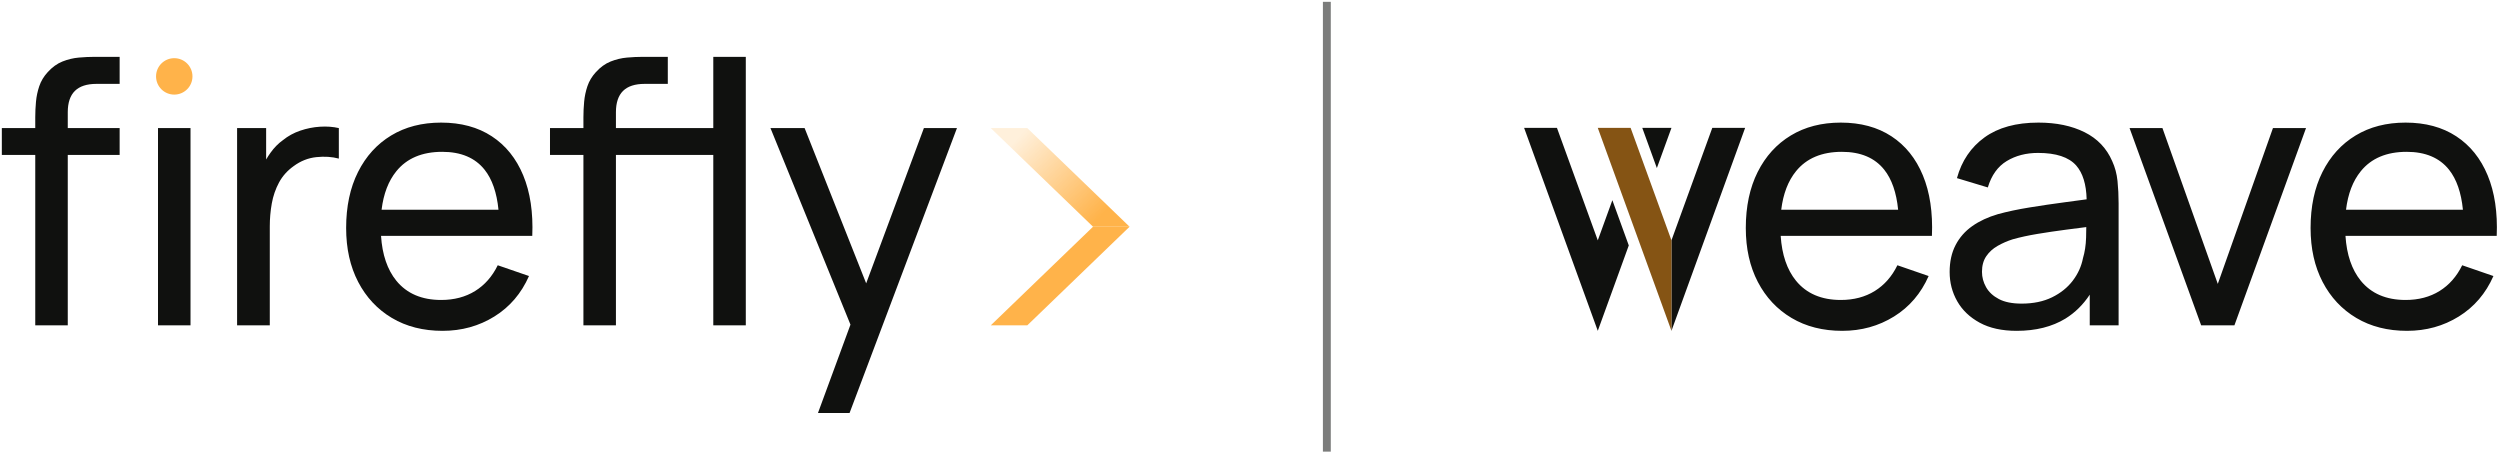
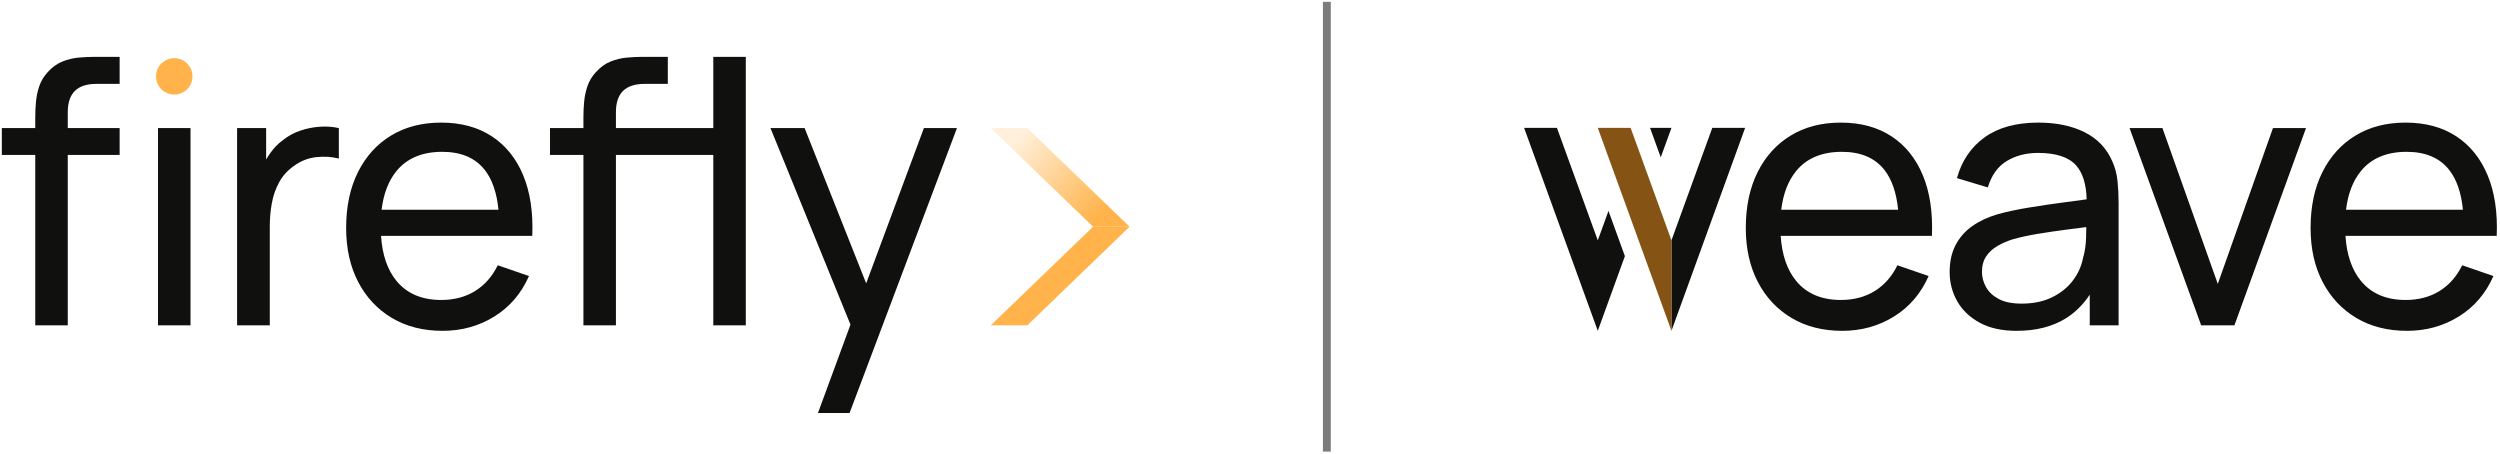
<svg xmlns="http://www.w3.org/2000/svg" role="img" aria-labelledby="title desc" viewBox="5 -178.12 1368.66 248.25">
  <svg x="5" y="-148" width="619.4" height="197" viewBox="5 -148 619.4 197">
    <defs>
      <linearGradient id="weave-lockup-trail" gradientUnits="userSpaceOnUse" x1="567.4" y1="-108" x2="623.4" y2="-54">
        <stop offset="0" stop-color="#ffb34a" stop-opacity="0.2" />
        <stop offset="0.8" stop-color="#ffb34a" stop-opacity="1" />
      </linearGradient>
    </defs>
    <path d="M24.3 0L24.3 -93.3L6 -93.3L6 -108L24.3 -108L24.3 -113.9Q24.3 -118.1 24.7 -122.45Q25.1 -126.8 26.5 -130.95Q27.9 -135.1 31.1 -138.6Q34.8 -142.7 39.2 -144.45Q43.6 -146.2 48.15 -146.6Q52.7 -147 56.8 -147L70.5 -147L70.5 -132.2L57.8 -132.2Q49.9 -132.2 46 -128.35Q42.1 -124.5 42.1 -116.7L42.1 -108L70.5 -108L70.5 -93.3L42.1 -93.3L42.1 0ZM91.5 0L91.5 -108L109.3 -108L109.3 0ZM134.8 0L134.8 -108L150.7 -108L150.7 -90.8Q151.8 -92.7 153.1 -94.5Q156.1 -98.7 159.9 -101.4Q164.1 -104.8 169.4 -106.6Q174.7 -108.4 180.2 -108.75Q185.7 -109.1 190.5 -108L190.5 -91.3Q184.9 -92.8 178.2 -92.1Q171.5 -91.4 165.8 -87.2Q160.6 -83.5 157.75 -78.2Q154.9 -72.9 153.8 -66.75Q152.7 -60.6 152.7 -54.2L152.7 0ZM247.3 3Q231.4 3 219.55 -4.05Q207.7 -11.1 201.1 -23.75Q194.5 -36.4 194.5 -53.3Q194.5 -71 201 -83.95Q207.5 -96.9 219.15 -103.95Q230.8 -111 246.5 -111Q262.8 -111 274.25 -103.5Q285.7 -96 291.45 -82.1Q297.2 -68.2 296.4 -49L213.6 -49Q214.6 -33.5 222 -24.4Q230.6 -13.9 246.5 -13.9Q257.2 -13.9 265.1 -18.8Q273 -23.7 277.5 -32.9L294.6 -27Q288.3 -12.7 275.65 -4.85Q263 3 247.3 3ZM277.9 -63.3Q276.5 -77.4 270.3 -85.2Q262.5 -95 247.1 -95Q230.6 -95 222 -84.4Q215.5 -76.4 213.9 -63.3ZM324.4 0L324.4 -93.3L306.1 -93.3L306.1 -108L324.4 -108L324.4 -113.9Q324.4 -118.1 324.8 -122.45Q325.2 -126.8 326.6 -130.95Q328 -135.1 331.2 -138.6Q334.9 -142.7 339.3 -144.45Q343.7 -146.2 348.25 -146.6Q352.8 -147 356.9 -147L370.6 -147L370.6 -132.2L357.9 -132.2Q350 -132.2 346.1 -128.35Q342.2 -124.5 342.2 -116.7L342.2 -108L395.5 -108L395.5 -147L413.3 -147L413.3 0L395.5 0L395.5 -93.3L342.2 -93.3L342.2 0ZM452.8 48L470.6 -0.4L426.8 -108L445.5 -108L479.2 -23L510.8 -108L528.9 -108L470.1 48Z" fill="#10110f" />
    <circle cx="100.4" cy="-136.3" r="9.97" fill="#ffb34a" />
    <path d="M567.4 -108L623.4 -54L603.4 -54L547.4 -108Z" fill="url(#weave-lockup-trail)" />
    <path d="M623.4 -54L567.4 0L547.4 0L603.4 -54Z" fill="#ffb34a" />
  </svg>
  <path d="M731.4 -177.12V69.13" stroke="#10110f" stroke-width="4.32" stroke-opacity="0.55" stroke-linecap="butt" />
-   <path class="weave-ink" d="M839.4 -108.1L879.73 3L879.73 -46.53L857.38 -108.1ZM912.07 -86.11L920.06 -108.1L904.09 -108.1ZM879.73 -46.53L879.73 3L896.7 -43.76L887.71 -68.52ZM920.06 -46.53L920.06 3L960.39 -108.1L942.41 -108.1ZM1013.56 3Q997.66 3 985.81 -4.05Q973.96 -11.1 967.36 -23.75Q960.76 -36.4 960.76 -53.3Q960.76 -71 967.26 -83.95Q973.76 -96.9 985.41 -103.95Q997.06 -111 1012.76 -111Q1029.06 -111 1040.51 -103.5Q1051.96 -96 1057.71 -82.1Q1063.46 -68.2 1062.66 -49L979.86 -49Q980.86 -33.5 988.26 -24.4Q996.86 -13.9 1012.76 -13.9Q1023.46 -13.9 1031.36 -18.8Q1039.26 -23.7 1043.76 -32.9L1060.86 -27Q1054.56 -12.7 1041.91 -4.85Q1029.26 3 1013.56 3ZM1044.16 -63.3Q1042.76 -77.4 1036.56 -85.2Q1028.76 -95 1013.36 -95Q996.86 -95 988.26 -84.4Q981.76 -76.4 980.16 -63.3ZM1109.06 3Q1096.96 3 1088.81 -1.45Q1080.66 -5.9 1076.51 -13.2Q1072.36 -20.5 1072.36 -29.2Q1072.36 -37.7 1075.61 -43.95Q1078.86 -50.2 1084.76 -54.35Q1090.66 -58.5 1098.86 -60.9Q1106.56 -63 1116.11 -64.55Q1125.66 -66.1 1135.46 -67.4Q1141.66 -68.2 1147.36 -69Q1147.06 -81.3 1141.66 -87.5Q1135.56 -94.4 1120.76 -94.4Q1110.96 -94.4 1103.61 -89.95Q1096.26 -85.5 1093.26 -75.5L1076.36 -80.6Q1080.26 -94.8 1091.46 -102.9Q1102.66 -111 1120.96 -111Q1135.66 -111 1146.21 -105.75Q1156.76 -100.5 1161.36 -89.9Q1163.66 -84.9 1164.26 -79.05Q1164.86 -73.2 1164.86 -66.8L1164.86 0L1149.06 0L1149.06 -16.8Q1143.66 -8.6 1135.76 -3.7Q1124.76 3 1109.06 3ZM1111.76 -11.9Q1121.36 -11.9 1128.41 -15.35Q1135.46 -18.8 1139.76 -24.45Q1144.06 -30.1 1145.36 -36.8Q1146.86 -41.8 1147.06 -48Q1147.06 -51.3 1147.16 -53.8Q1141.66 -53.1 1136.26 -52.4Q1127.86 -51.3 1120.36 -50.05Q1112.86 -48.8 1106.86 -47.1Q1102.46 -45.7 1098.61 -43.5Q1094.76 -41.3 1092.41 -37.85Q1090.06 -34.4 1090.06 -29.3Q1090.06 -24.9 1092.31 -20.9Q1094.56 -16.9 1099.31 -14.4Q1104.06 -11.9 1111.76 -11.9ZM1210.06 0L1170.86 -108L1188.86 -108L1219.16 -22.7L1249.36 -108L1267.46 -108L1228.26 0ZM1322.76 3Q1306.86 3 1295.01 -4.05Q1283.16 -11.1 1276.56 -23.75Q1269.96 -36.4 1269.96 -53.3Q1269.96 -71 1276.46 -83.95Q1282.96 -96.9 1294.61 -103.95Q1306.26 -111 1321.96 -111Q1338.26 -111 1349.71 -103.5Q1361.16 -96 1366.91 -82.1Q1372.66 -68.2 1371.86 -49L1289.06 -49Q1290.06 -33.5 1297.46 -24.4Q1306.06 -13.9 1321.96 -13.9Q1332.66 -13.9 1340.56 -18.8Q1348.46 -23.7 1352.96 -32.9L1370.06 -27Q1363.76 -12.7 1351.11 -4.85Q1338.46 3 1322.76 3ZM1353.36 -63.3Q1351.96 -77.4 1345.76 -85.2Q1337.96 -95 1322.56 -95Q1306.06 -95 1297.46 -84.4Q1290.96 -76.4 1289.36 -63.3Z" fill="#10110f" />
+   <path class="weave-ink" d="M839.4 -108.1L879.73 3L879.73 -46.53L857.38 -108.1ZM914.2 -91.97L920.06 -108.1L908.35 -108.1ZM879.73 -46.53L879.73 3L894.57 -37.9L885.59 -62.66ZM920.06 -46.53L920.06 3L960.39 -108.1L942.41 -108.1ZM1013.56 3Q997.66 3 985.81 -4.05Q973.96 -11.1 967.36 -23.75Q960.76 -36.4 960.76 -53.3Q960.76 -71 967.26 -83.95Q973.76 -96.9 985.41 -103.95Q997.06 -111 1012.76 -111Q1029.06 -111 1040.51 -103.5Q1051.96 -96 1057.71 -82.1Q1063.46 -68.2 1062.66 -49L979.86 -49Q980.86 -33.5 988.26 -24.4Q996.86 -13.9 1012.76 -13.9Q1023.46 -13.9 1031.36 -18.8Q1039.26 -23.7 1043.76 -32.9L1060.86 -27Q1054.56 -12.7 1041.91 -4.85Q1029.26 3 1013.56 3ZM1044.16 -63.3Q1042.76 -77.4 1036.56 -85.2Q1028.76 -95 1013.36 -95Q996.86 -95 988.26 -84.4Q981.76 -76.4 980.16 -63.3ZM1109.06 3Q1096.96 3 1088.81 -1.45Q1080.66 -5.9 1076.51 -13.2Q1072.36 -20.5 1072.36 -29.2Q1072.36 -37.7 1075.61 -43.95Q1078.86 -50.2 1084.76 -54.35Q1090.66 -58.5 1098.86 -60.9Q1106.56 -63 1116.11 -64.55Q1125.66 -66.1 1135.46 -67.4Q1141.66 -68.2 1147.36 -69Q1147.06 -81.3 1141.66 -87.5Q1135.56 -94.4 1120.76 -94.4Q1110.96 -94.4 1103.61 -89.95Q1096.26 -85.5 1093.26 -75.5L1076.36 -80.6Q1080.26 -94.8 1091.46 -102.9Q1102.66 -111 1120.96 -111Q1135.66 -111 1146.21 -105.75Q1156.76 -100.5 1161.36 -89.9Q1163.66 -84.9 1164.26 -79.05Q1164.86 -73.2 1164.86 -66.8L1164.86 0L1149.06 0L1149.06 -16.8Q1143.66 -8.6 1135.76 -3.7Q1124.76 3 1109.06 3ZM1111.76 -11.9Q1121.36 -11.9 1128.41 -15.35Q1135.46 -18.8 1139.76 -24.45Q1144.06 -30.1 1145.36 -36.8Q1146.86 -41.8 1147.06 -48Q1147.06 -51.3 1147.16 -53.8Q1141.66 -53.1 1136.26 -52.4Q1127.86 -51.3 1120.36 -50.05Q1112.86 -48.8 1106.86 -47.1Q1102.46 -45.7 1098.61 -43.5Q1094.76 -41.3 1092.41 -37.85Q1090.06 -34.4 1090.06 -29.3Q1090.06 -24.9 1092.31 -20.9Q1094.56 -16.9 1099.31 -14.4Q1104.06 -11.9 1111.76 -11.9ZM1210.06 0L1170.86 -108L1188.86 -108L1219.16 -22.7L1249.36 -108L1267.46 -108L1228.26 0ZM1322.76 3Q1306.86 3 1295.01 -4.05Q1283.16 -11.1 1276.56 -23.75Q1269.96 -36.4 1269.96 -53.3Q1269.96 -71 1276.46 -83.95Q1282.96 -96.9 1294.61 -103.95Q1306.26 -111 1321.96 -111Q1338.26 -111 1349.71 -103.5Q1361.16 -96 1366.91 -82.1Q1372.66 -68.2 1371.86 -49L1289.06 -49Q1290.06 -33.5 1297.46 -24.4Q1306.06 -13.9 1321.96 -13.9Q1332.66 -13.9 1340.56 -18.8Q1348.46 -23.7 1352.96 -32.9L1370.06 -27Q1363.76 -12.7 1351.11 -4.85Q1338.46 3 1322.76 3ZM1353.36 -63.3Q1351.96 -77.4 1345.76 -85.2Q1337.96 -95 1322.56 -95Q1306.06 -95 1297.46 -84.4Q1290.96 -76.4 1289.36 -63.3Z" fill="#10110f" />
  <path class="weave-thread" d="M879.73 -108.1L920.06 3L920.06 -46.53L897.71 -108.1Z" fill="#855414" />
</svg>
